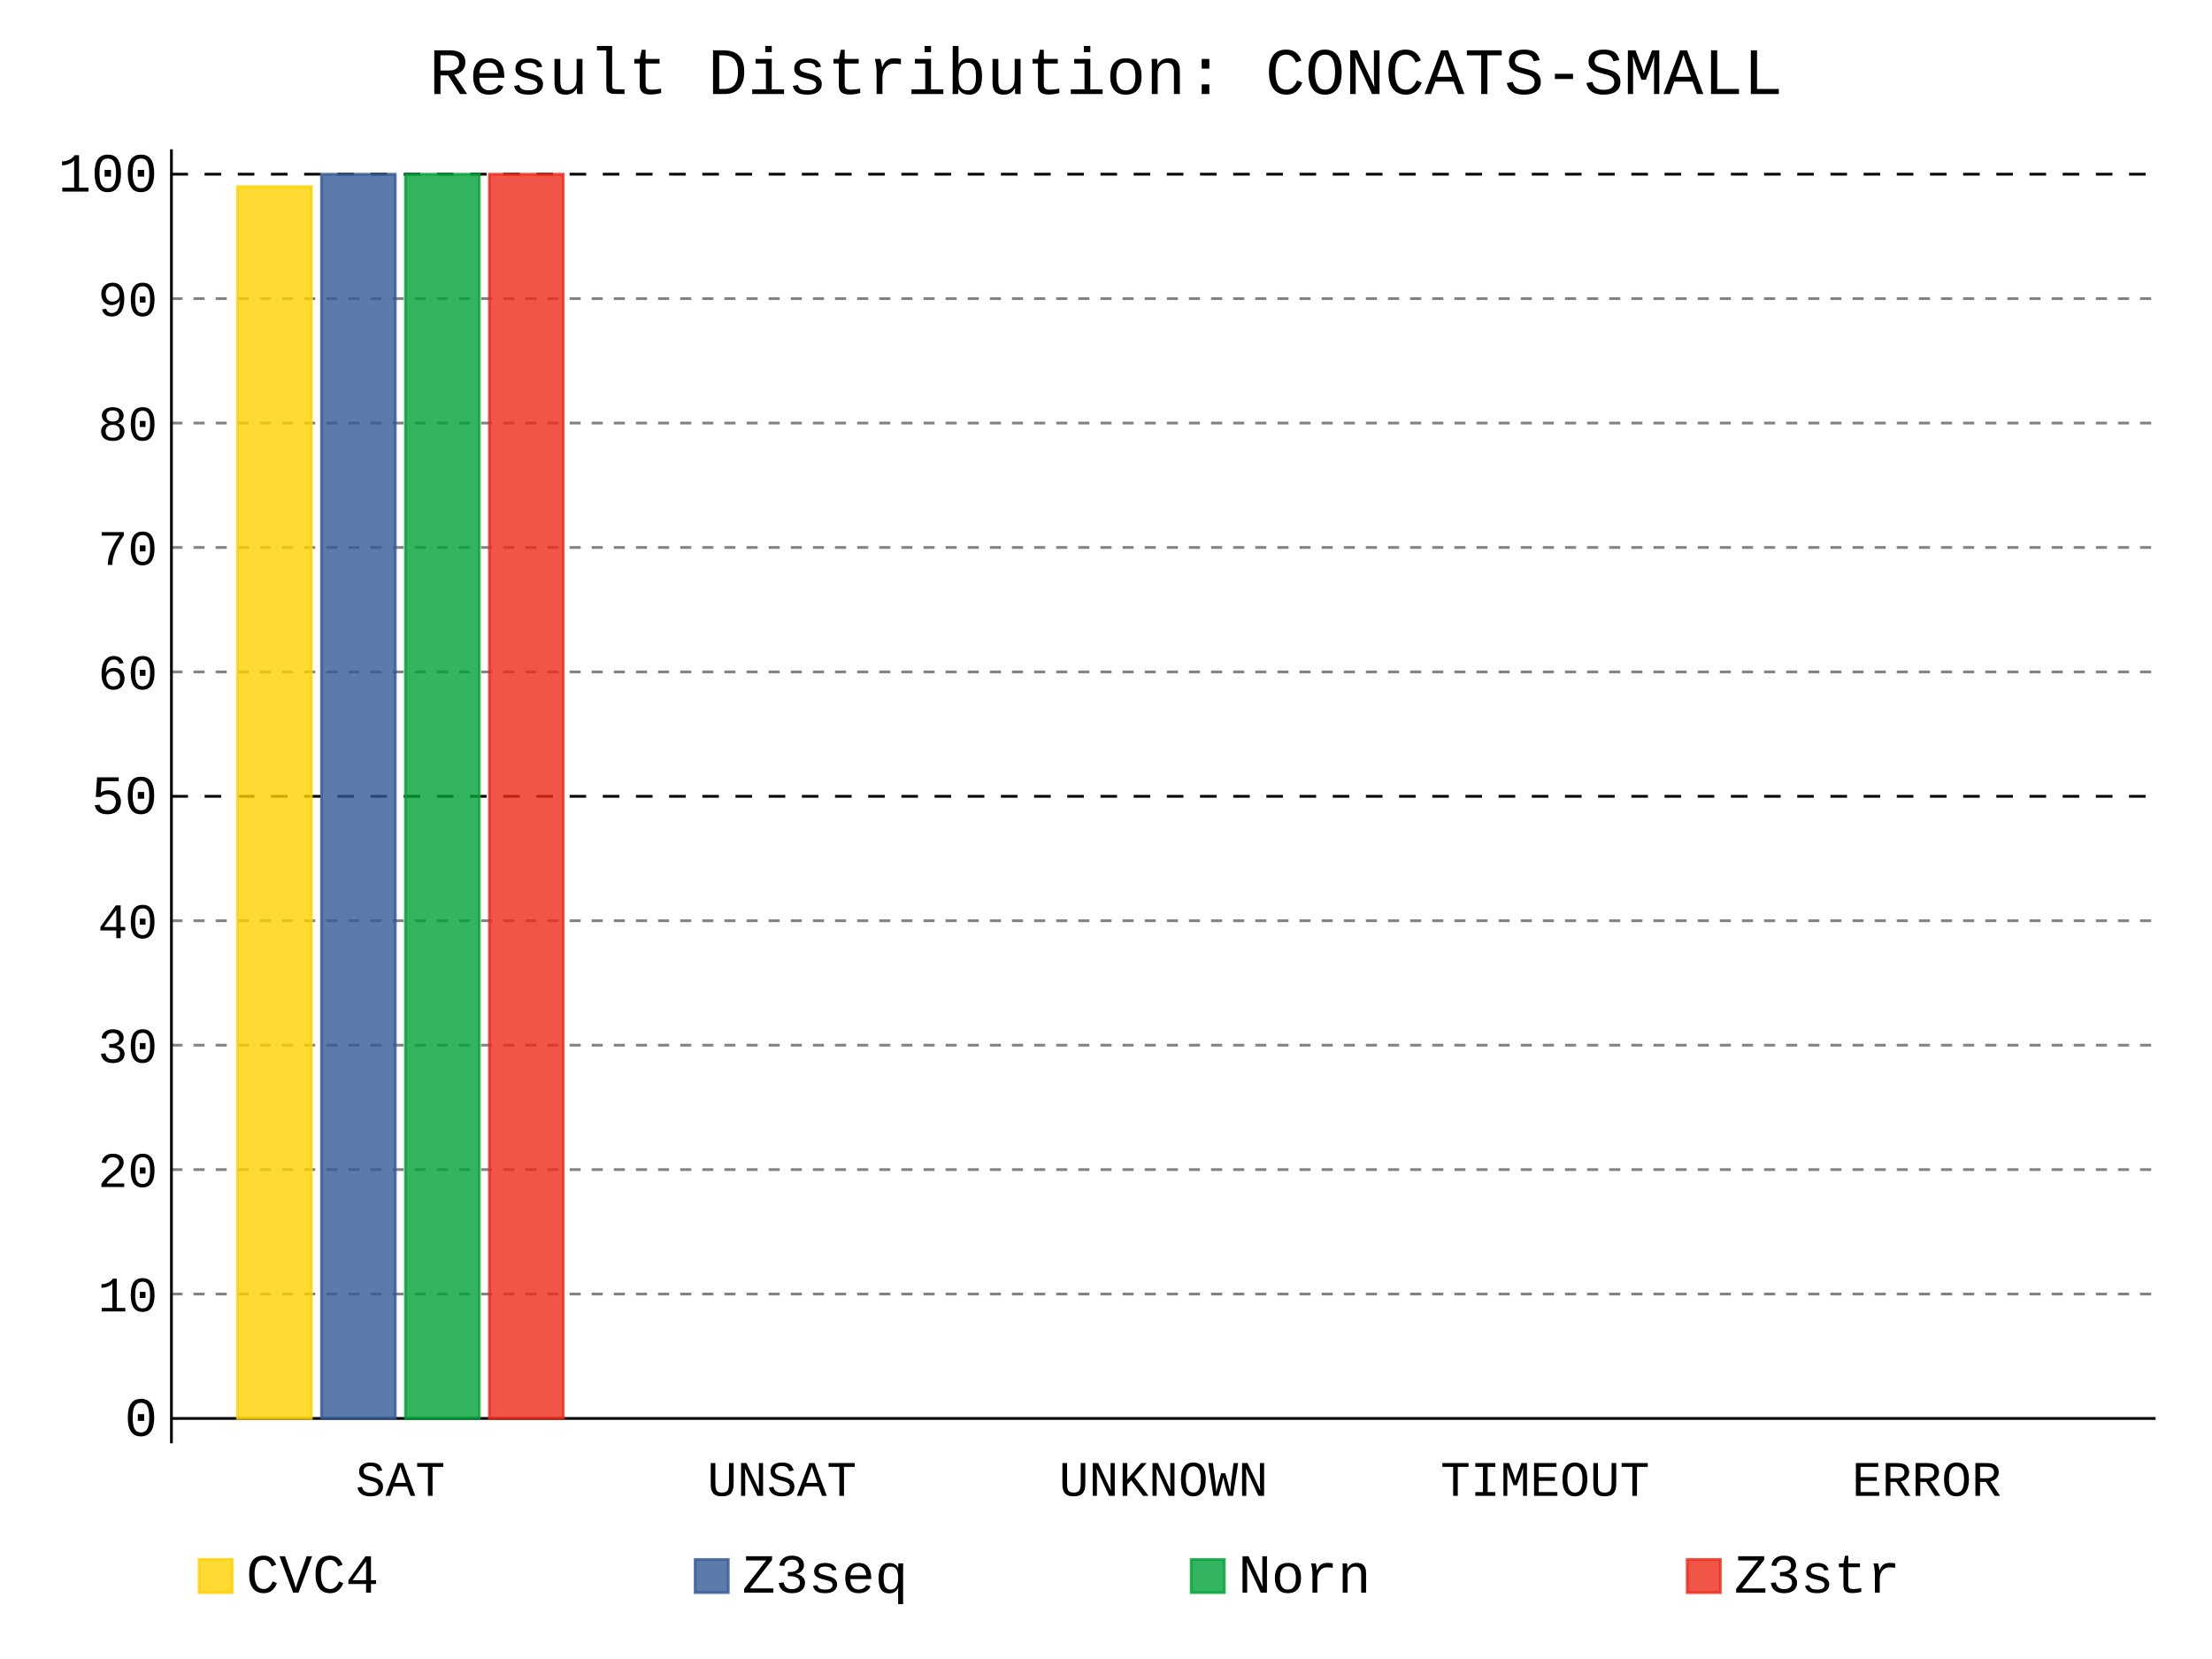
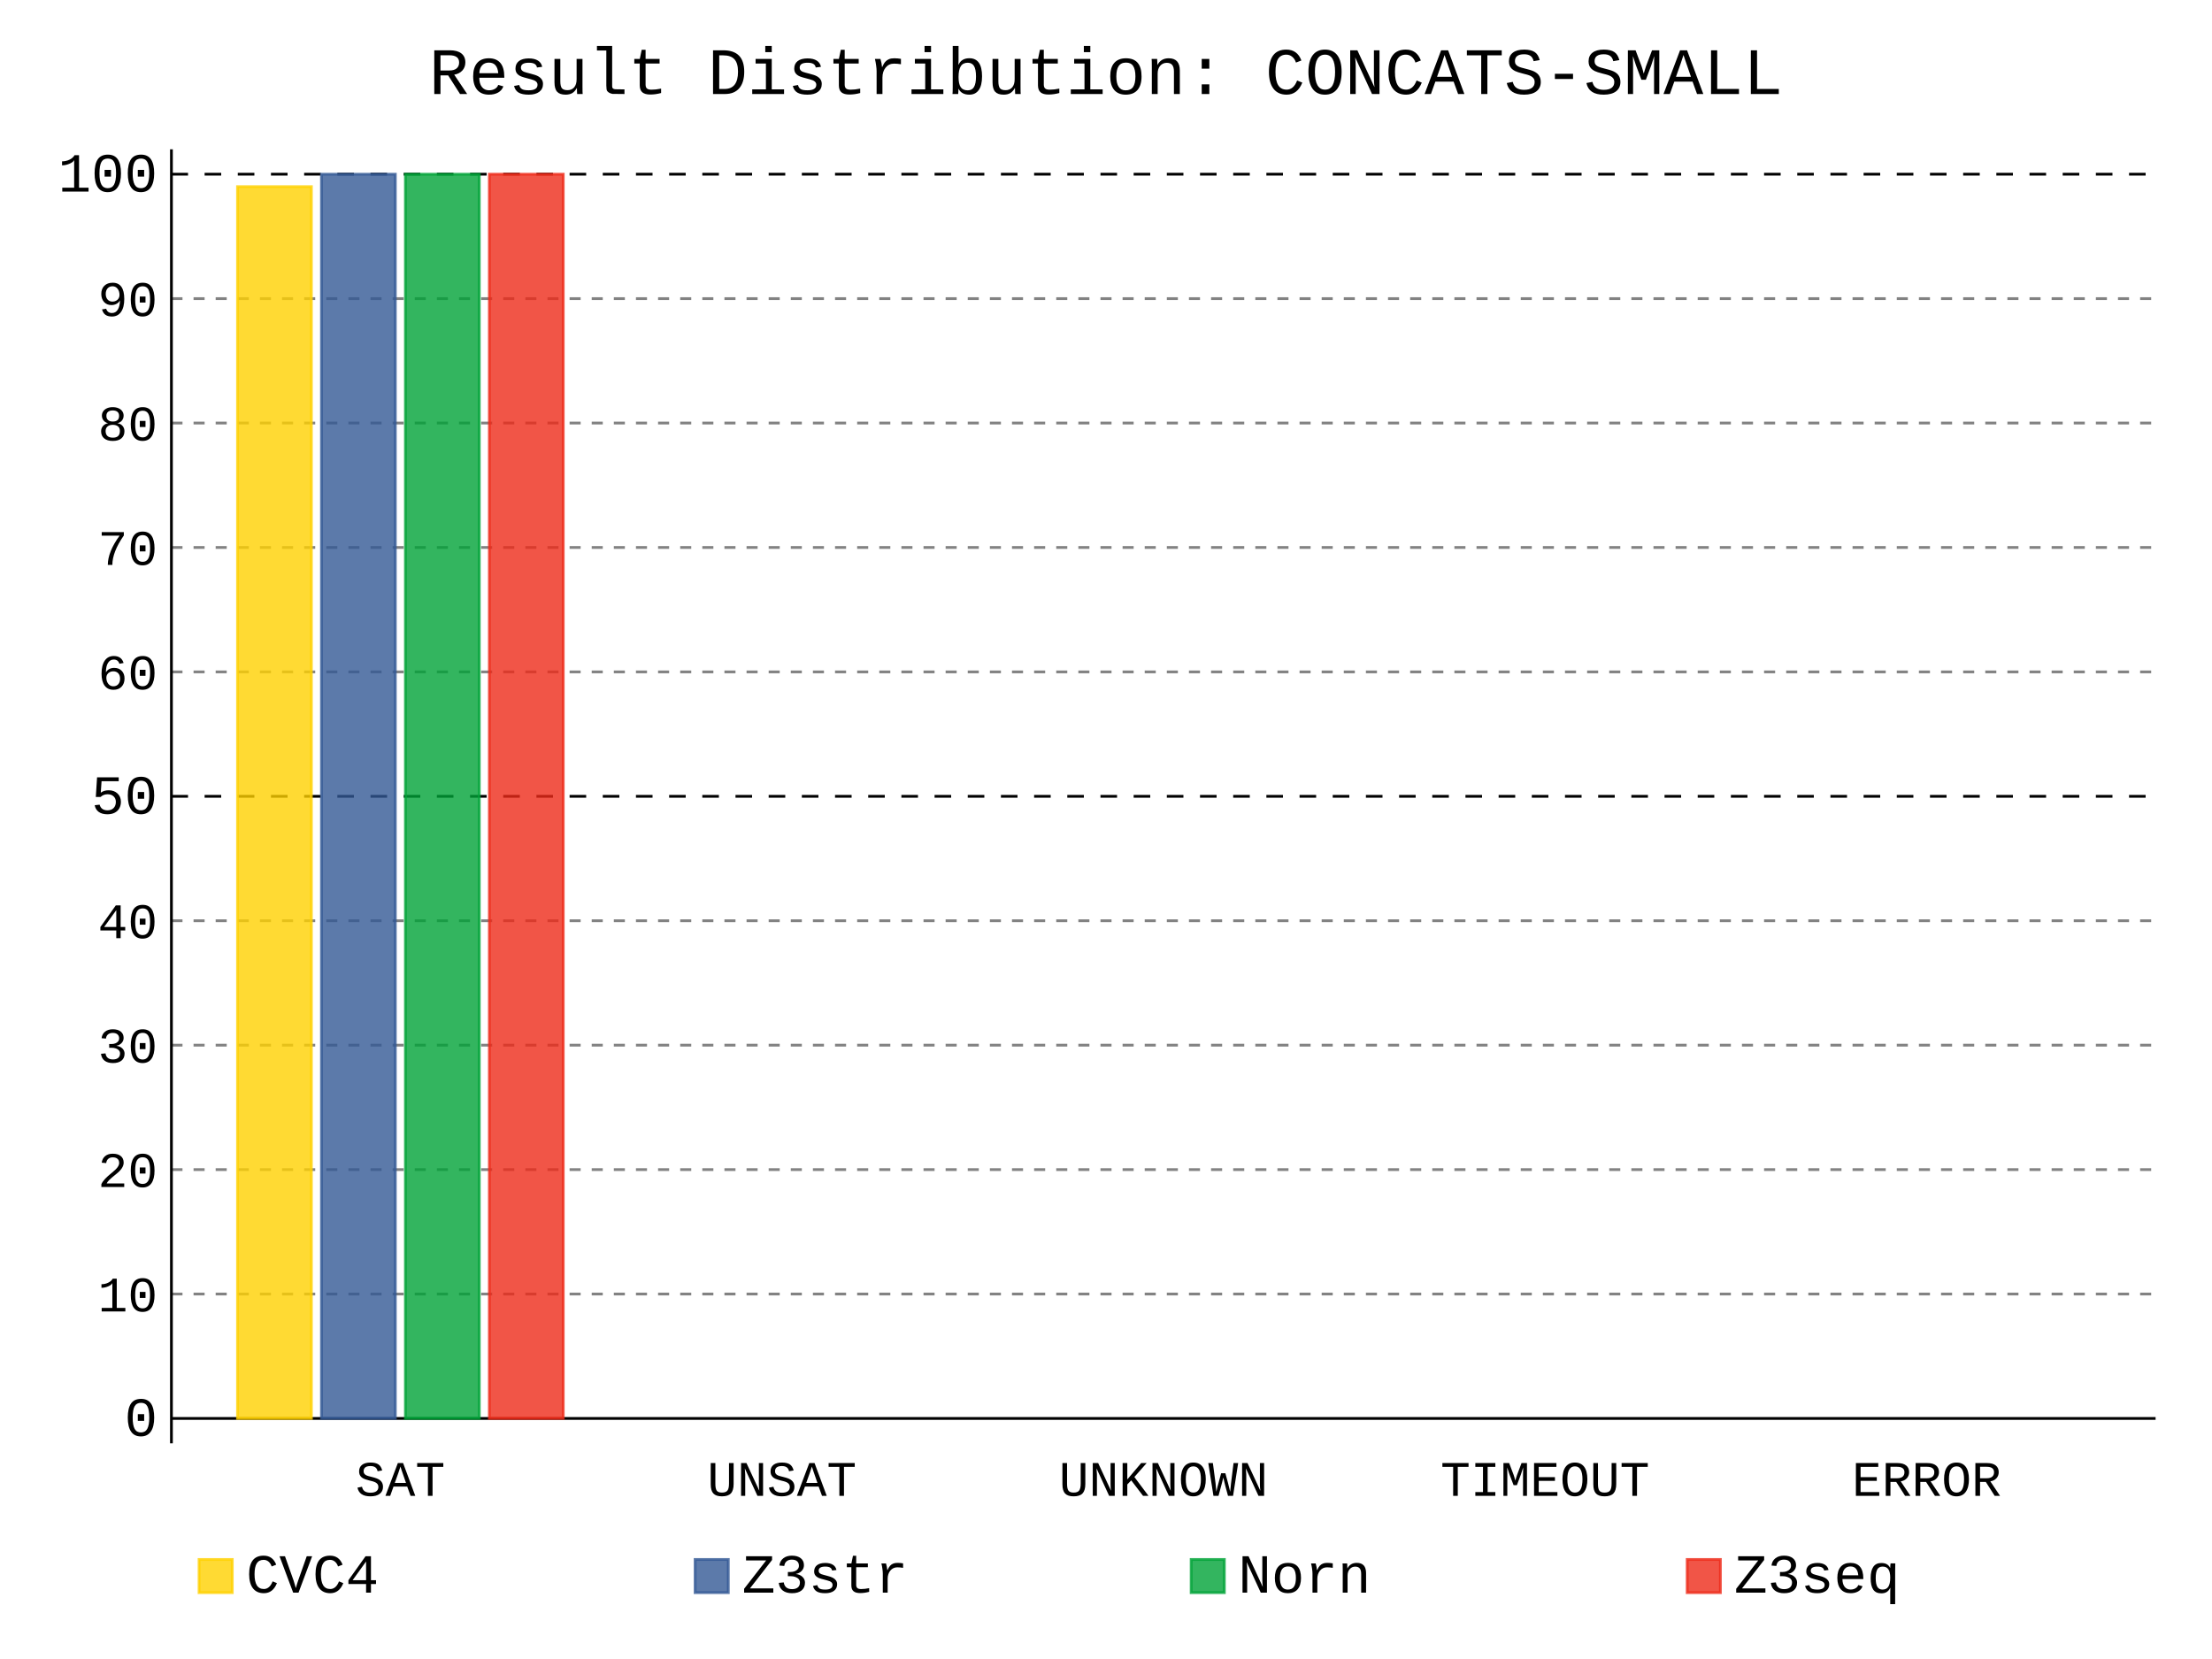
- <svg xmlns="http://www.w3.org/2000/svg" id="chart-a1855444-9726-4a39-a893-c40503822228" class="pygal-chart" viewBox="0 0 800 600">
+ <svg xmlns="http://www.w3.org/2000/svg" id="chart-c62a3eee-bcde-4dc7-94a3-e3374d714d1c" class="pygal-chart" viewBox="0 0 800 600">
  <defs>
-     <style type="text/css">#chart-a1855444-9726-4a39-a893-c40503822228{-webkit-user-select:none;-webkit-font-smoothing:antialiased;font-family:Consolas,"Liberation Mono",Menlo,Courier,monospace}#chart-a1855444-9726-4a39-a893-c40503822228 .title{font-family:Consolas,"Liberation Mono",Menlo,Courier,monospace;font-size:24px}#chart-a1855444-9726-4a39-a893-c40503822228 .legends .legend text{font-family:Consolas,"Liberation Mono",Menlo,Courier,monospace;font-size:20px}#chart-a1855444-9726-4a39-a893-c40503822228 .axis text{font-family:Consolas,"Liberation Mono",Menlo,Courier,monospace;font-size:18px}#chart-a1855444-9726-4a39-a893-c40503822228 .axis text.major{font-family:Consolas,"Liberation Mono",Menlo,Courier,monospace;font-size:20px}#chart-a1855444-9726-4a39-a893-c40503822228 .text-overlay text.value{font-family:Consolas,"Liberation Mono",Menlo,Courier,monospace;font-size:22px}#chart-a1855444-9726-4a39-a893-c40503822228 .text-overlay text.label{font-family:Consolas,"Liberation Mono",Menlo,Courier,monospace;font-size:20px}#chart-a1855444-9726-4a39-a893-c40503822228 .tooltip{font-family:Consolas,"Liberation Mono",Menlo,Courier,monospace;font-size:20px}#chart-a1855444-9726-4a39-a893-c40503822228 text.no_data{font-family:Consolas,"Liberation Mono",Menlo,Courier,monospace;font-size:64px}
- #chart-a1855444-9726-4a39-a893-c40503822228{background-color:#FFFFFF}#chart-a1855444-9726-4a39-a893-c40503822228 path,#chart-a1855444-9726-4a39-a893-c40503822228 line,#chart-a1855444-9726-4a39-a893-c40503822228 rect,#chart-a1855444-9726-4a39-a893-c40503822228 circle{-webkit-transition:100ms;-moz-transition:100ms;transition:100ms}#chart-a1855444-9726-4a39-a893-c40503822228 .graph &gt; .background{fill:#FFFFFF}#chart-a1855444-9726-4a39-a893-c40503822228 .plot &gt; .background{fill:#FFFFFF}#chart-a1855444-9726-4a39-a893-c40503822228 .graph{fill:#000000}#chart-a1855444-9726-4a39-a893-c40503822228 text.no_data{fill:#000000}#chart-a1855444-9726-4a39-a893-c40503822228 .title{fill:#000000}#chart-a1855444-9726-4a39-a893-c40503822228 .legends .legend text{fill:#000000}#chart-a1855444-9726-4a39-a893-c40503822228 .legends .legend:hover text{fill:#000000}#chart-a1855444-9726-4a39-a893-c40503822228 .axis .line{stroke:#000000}#chart-a1855444-9726-4a39-a893-c40503822228 .axis .guide.line{stroke:#828282}#chart-a1855444-9726-4a39-a893-c40503822228 .axis .major.line{stroke:#000000}#chart-a1855444-9726-4a39-a893-c40503822228 .axis text.major{fill:#000000}#chart-a1855444-9726-4a39-a893-c40503822228 .axis.y .guides:hover .guide.line,#chart-a1855444-9726-4a39-a893-c40503822228 .line-graph .axis.x .guides:hover .guide.line,#chart-a1855444-9726-4a39-a893-c40503822228 .stackedline-graph .axis.x .guides:hover .guide.line,#chart-a1855444-9726-4a39-a893-c40503822228 .xy-graph .axis.x .guides:hover .guide.line{stroke:#000000}#chart-a1855444-9726-4a39-a893-c40503822228 .axis .guides:hover text{fill:#000000}#chart-a1855444-9726-4a39-a893-c40503822228 .reactive{fill-opacity:.8;stroke-opacity:.8}#chart-a1855444-9726-4a39-a893-c40503822228 .ci{stroke:#000000}#chart-a1855444-9726-4a39-a893-c40503822228 .reactive.active,#chart-a1855444-9726-4a39-a893-c40503822228 .active .reactive{fill-opacity:.9;stroke-opacity:.9;stroke-width:4}#chart-a1855444-9726-4a39-a893-c40503822228 .ci .reactive.active{stroke-width:1.5}#chart-a1855444-9726-4a39-a893-c40503822228 .series text{fill:#000000}#chart-a1855444-9726-4a39-a893-c40503822228 .tooltip rect{fill:#FFFFFF;stroke:#000000;-webkit-transition:opacity 100ms;-moz-transition:opacity 100ms;transition:opacity 100ms}#chart-a1855444-9726-4a39-a893-c40503822228 .tooltip .label{fill:#000000}#chart-a1855444-9726-4a39-a893-c40503822228 .tooltip .label{fill:#000000}#chart-a1855444-9726-4a39-a893-c40503822228 .tooltip .legend{font-size:.8em;fill:#828282}#chart-a1855444-9726-4a39-a893-c40503822228 .tooltip .x_label{font-size:.6em;fill:#000000}#chart-a1855444-9726-4a39-a893-c40503822228 .tooltip .xlink{font-size:.5em;text-decoration:underline}#chart-a1855444-9726-4a39-a893-c40503822228 .tooltip .value{font-size:1.5em}#chart-a1855444-9726-4a39-a893-c40503822228 .bound{font-size:.5em}#chart-a1855444-9726-4a39-a893-c40503822228 .max-value{font-size:.75em;fill:#828282}#chart-a1855444-9726-4a39-a893-c40503822228 .map-element{fill:#FFFFFF;stroke:#828282 !important}#chart-a1855444-9726-4a39-a893-c40503822228 .map-element .reactive{fill-opacity:inherit;stroke-opacity:inherit}#chart-a1855444-9726-4a39-a893-c40503822228 .color-0,#chart-a1855444-9726-4a39-a893-c40503822228 .color-0 a:visited{stroke:#FFD000;fill:#FFD000}#chart-a1855444-9726-4a39-a893-c40503822228 .color-1,#chart-a1855444-9726-4a39-a893-c40503822228 .color-1 a:visited{stroke:#345995;fill:#345995}#chart-a1855444-9726-4a39-a893-c40503822228 .color-2,#chart-a1855444-9726-4a39-a893-c40503822228 .color-2 a:visited{stroke:#01A337;fill:#01A337}#chart-a1855444-9726-4a39-a893-c40503822228 .color-3,#chart-a1855444-9726-4a39-a893-c40503822228 .color-3 a:visited{stroke:#ED2B1A;fill:#ED2B1A}#chart-a1855444-9726-4a39-a893-c40503822228 .text-overlay .color-0 text{fill:black}#chart-a1855444-9726-4a39-a893-c40503822228 .text-overlay .color-1 text{fill:black}#chart-a1855444-9726-4a39-a893-c40503822228 .text-overlay .color-2 text{fill:black}#chart-a1855444-9726-4a39-a893-c40503822228 .text-overlay .color-3 text{fill:black}
- #chart-a1855444-9726-4a39-a893-c40503822228 text.no_data{text-anchor:middle}#chart-a1855444-9726-4a39-a893-c40503822228 .guide.line{fill:none}#chart-a1855444-9726-4a39-a893-c40503822228 .centered{text-anchor:middle}#chart-a1855444-9726-4a39-a893-c40503822228 .title{text-anchor:middle}#chart-a1855444-9726-4a39-a893-c40503822228 .legends .legend text{fill-opacity:1}#chart-a1855444-9726-4a39-a893-c40503822228 .axis.x text{text-anchor:middle}#chart-a1855444-9726-4a39-a893-c40503822228 .axis.x:not(.web) text[transform]{text-anchor:start}#chart-a1855444-9726-4a39-a893-c40503822228 .axis.x:not(.web) text[transform].backwards{text-anchor:end}#chart-a1855444-9726-4a39-a893-c40503822228 .axis.y text{text-anchor:end}#chart-a1855444-9726-4a39-a893-c40503822228 .axis.y text[transform].backwards{text-anchor:start}#chart-a1855444-9726-4a39-a893-c40503822228 .axis.y2 text{text-anchor:start}#chart-a1855444-9726-4a39-a893-c40503822228 .axis.y2 text[transform].backwards{text-anchor:end}#chart-a1855444-9726-4a39-a893-c40503822228 .axis .guide.line{stroke-dasharray:4,4}#chart-a1855444-9726-4a39-a893-c40503822228 .axis .major.guide.line{stroke-dasharray:6,6}#chart-a1855444-9726-4a39-a893-c40503822228 .horizontal .axis.y .guide.line,#chart-a1855444-9726-4a39-a893-c40503822228 .horizontal .axis.y2 .guide.line,#chart-a1855444-9726-4a39-a893-c40503822228 .vertical .axis.x .guide.line{opacity:0}#chart-a1855444-9726-4a39-a893-c40503822228 .horizontal .axis.always_show .guide.line,#chart-a1855444-9726-4a39-a893-c40503822228 .vertical .axis.always_show .guide.line{opacity:1 !important}#chart-a1855444-9726-4a39-a893-c40503822228 .axis.y .guides:hover .guide.line,#chart-a1855444-9726-4a39-a893-c40503822228 .axis.y2 .guides:hover .guide.line,#chart-a1855444-9726-4a39-a893-c40503822228 .axis.x .guides:hover .guide.line{opacity:1}#chart-a1855444-9726-4a39-a893-c40503822228 .axis .guides:hover text{opacity:1}#chart-a1855444-9726-4a39-a893-c40503822228 .nofill{fill:none}#chart-a1855444-9726-4a39-a893-c40503822228 .subtle-fill{fill-opacity:.2}#chart-a1855444-9726-4a39-a893-c40503822228 .dot{stroke-width:1px;fill-opacity:1}#chart-a1855444-9726-4a39-a893-c40503822228 .dot.active{stroke-width:5px}#chart-a1855444-9726-4a39-a893-c40503822228 .dot.negative{fill:transparent}#chart-a1855444-9726-4a39-a893-c40503822228 text,#chart-a1855444-9726-4a39-a893-c40503822228 tspan{stroke:none !important}#chart-a1855444-9726-4a39-a893-c40503822228 .series text.active{opacity:1}#chart-a1855444-9726-4a39-a893-c40503822228 .tooltip rect{fill-opacity:.95;stroke-width:.5}#chart-a1855444-9726-4a39-a893-c40503822228 .tooltip text{fill-opacity:1}#chart-a1855444-9726-4a39-a893-c40503822228 .showable{visibility:hidden}#chart-a1855444-9726-4a39-a893-c40503822228 .showable.shown{visibility:visible}#chart-a1855444-9726-4a39-a893-c40503822228 .gauge-background{fill:rgba(229,229,229,1);stroke:none}#chart-a1855444-9726-4a39-a893-c40503822228 .bg-lines{stroke:#FFFFFF;stroke-width:2px}</style>
+     <style type="text/css">#chart-c62a3eee-bcde-4dc7-94a3-e3374d714d1c{-webkit-user-select:none;-webkit-font-smoothing:antialiased;font-family:Consolas,"Liberation Mono",Menlo,Courier,monospace}#chart-c62a3eee-bcde-4dc7-94a3-e3374d714d1c .title{font-family:Consolas,"Liberation Mono",Menlo,Courier,monospace;font-size:24px}#chart-c62a3eee-bcde-4dc7-94a3-e3374d714d1c .legends .legend text{font-family:Consolas,"Liberation Mono",Menlo,Courier,monospace;font-size:20px}#chart-c62a3eee-bcde-4dc7-94a3-e3374d714d1c .axis text{font-family:Consolas,"Liberation Mono",Menlo,Courier,monospace;font-size:18px}#chart-c62a3eee-bcde-4dc7-94a3-e3374d714d1c .axis text.major{font-family:Consolas,"Liberation Mono",Menlo,Courier,monospace;font-size:20px}#chart-c62a3eee-bcde-4dc7-94a3-e3374d714d1c .text-overlay text.value{font-family:Consolas,"Liberation Mono",Menlo,Courier,monospace;font-size:22px}#chart-c62a3eee-bcde-4dc7-94a3-e3374d714d1c .text-overlay text.label{font-family:Consolas,"Liberation Mono",Menlo,Courier,monospace;font-size:20px}#chart-c62a3eee-bcde-4dc7-94a3-e3374d714d1c .tooltip{font-family:Consolas,"Liberation Mono",Menlo,Courier,monospace;font-size:20px}#chart-c62a3eee-bcde-4dc7-94a3-e3374d714d1c text.no_data{font-family:Consolas,"Liberation Mono",Menlo,Courier,monospace;font-size:64px}
+ #chart-c62a3eee-bcde-4dc7-94a3-e3374d714d1c{background-color:#FFFFFF}#chart-c62a3eee-bcde-4dc7-94a3-e3374d714d1c path,#chart-c62a3eee-bcde-4dc7-94a3-e3374d714d1c line,#chart-c62a3eee-bcde-4dc7-94a3-e3374d714d1c rect,#chart-c62a3eee-bcde-4dc7-94a3-e3374d714d1c circle{-webkit-transition:100ms;-moz-transition:100ms;transition:100ms}#chart-c62a3eee-bcde-4dc7-94a3-e3374d714d1c .graph &gt; .background{fill:#FFFFFF}#chart-c62a3eee-bcde-4dc7-94a3-e3374d714d1c .plot &gt; .background{fill:#FFFFFF}#chart-c62a3eee-bcde-4dc7-94a3-e3374d714d1c .graph{fill:#000000}#chart-c62a3eee-bcde-4dc7-94a3-e3374d714d1c text.no_data{fill:#000000}#chart-c62a3eee-bcde-4dc7-94a3-e3374d714d1c .title{fill:#000000}#chart-c62a3eee-bcde-4dc7-94a3-e3374d714d1c .legends .legend text{fill:#000000}#chart-c62a3eee-bcde-4dc7-94a3-e3374d714d1c .legends .legend:hover text{fill:#000000}#chart-c62a3eee-bcde-4dc7-94a3-e3374d714d1c .axis .line{stroke:#000000}#chart-c62a3eee-bcde-4dc7-94a3-e3374d714d1c .axis .guide.line{stroke:#828282}#chart-c62a3eee-bcde-4dc7-94a3-e3374d714d1c .axis .major.line{stroke:#000000}#chart-c62a3eee-bcde-4dc7-94a3-e3374d714d1c .axis text.major{fill:#000000}#chart-c62a3eee-bcde-4dc7-94a3-e3374d714d1c .axis.y .guides:hover .guide.line,#chart-c62a3eee-bcde-4dc7-94a3-e3374d714d1c .line-graph .axis.x .guides:hover .guide.line,#chart-c62a3eee-bcde-4dc7-94a3-e3374d714d1c .stackedline-graph .axis.x .guides:hover .guide.line,#chart-c62a3eee-bcde-4dc7-94a3-e3374d714d1c .xy-graph .axis.x .guides:hover .guide.line{stroke:#000000}#chart-c62a3eee-bcde-4dc7-94a3-e3374d714d1c .axis .guides:hover text{fill:#000000}#chart-c62a3eee-bcde-4dc7-94a3-e3374d714d1c .reactive{fill-opacity:.8;stroke-opacity:.8}#chart-c62a3eee-bcde-4dc7-94a3-e3374d714d1c .ci{stroke:#000000}#chart-c62a3eee-bcde-4dc7-94a3-e3374d714d1c .reactive.active,#chart-c62a3eee-bcde-4dc7-94a3-e3374d714d1c .active .reactive{fill-opacity:.9;stroke-opacity:.9;stroke-width:4}#chart-c62a3eee-bcde-4dc7-94a3-e3374d714d1c .ci .reactive.active{stroke-width:1.5}#chart-c62a3eee-bcde-4dc7-94a3-e3374d714d1c .series text{fill:#000000}#chart-c62a3eee-bcde-4dc7-94a3-e3374d714d1c .tooltip rect{fill:#FFFFFF;stroke:#000000;-webkit-transition:opacity 100ms;-moz-transition:opacity 100ms;transition:opacity 100ms}#chart-c62a3eee-bcde-4dc7-94a3-e3374d714d1c .tooltip .label{fill:#000000}#chart-c62a3eee-bcde-4dc7-94a3-e3374d714d1c .tooltip .label{fill:#000000}#chart-c62a3eee-bcde-4dc7-94a3-e3374d714d1c .tooltip .legend{font-size:.8em;fill:#828282}#chart-c62a3eee-bcde-4dc7-94a3-e3374d714d1c .tooltip .x_label{font-size:.6em;fill:#000000}#chart-c62a3eee-bcde-4dc7-94a3-e3374d714d1c .tooltip .xlink{font-size:.5em;text-decoration:underline}#chart-c62a3eee-bcde-4dc7-94a3-e3374d714d1c .tooltip .value{font-size:1.5em}#chart-c62a3eee-bcde-4dc7-94a3-e3374d714d1c .bound{font-size:.5em}#chart-c62a3eee-bcde-4dc7-94a3-e3374d714d1c .max-value{font-size:.75em;fill:#828282}#chart-c62a3eee-bcde-4dc7-94a3-e3374d714d1c .map-element{fill:#FFFFFF;stroke:#828282 !important}#chart-c62a3eee-bcde-4dc7-94a3-e3374d714d1c .map-element .reactive{fill-opacity:inherit;stroke-opacity:inherit}#chart-c62a3eee-bcde-4dc7-94a3-e3374d714d1c .color-0,#chart-c62a3eee-bcde-4dc7-94a3-e3374d714d1c .color-0 a:visited{stroke:#FFD000;fill:#FFD000}#chart-c62a3eee-bcde-4dc7-94a3-e3374d714d1c .color-1,#chart-c62a3eee-bcde-4dc7-94a3-e3374d714d1c .color-1 a:visited{stroke:#345995;fill:#345995}#chart-c62a3eee-bcde-4dc7-94a3-e3374d714d1c .color-2,#chart-c62a3eee-bcde-4dc7-94a3-e3374d714d1c .color-2 a:visited{stroke:#01A337;fill:#01A337}#chart-c62a3eee-bcde-4dc7-94a3-e3374d714d1c .color-3,#chart-c62a3eee-bcde-4dc7-94a3-e3374d714d1c .color-3 a:visited{stroke:#ED2B1A;fill:#ED2B1A}#chart-c62a3eee-bcde-4dc7-94a3-e3374d714d1c .text-overlay .color-0 text{fill:black}#chart-c62a3eee-bcde-4dc7-94a3-e3374d714d1c .text-overlay .color-1 text{fill:black}#chart-c62a3eee-bcde-4dc7-94a3-e3374d714d1c .text-overlay .color-2 text{fill:black}#chart-c62a3eee-bcde-4dc7-94a3-e3374d714d1c .text-overlay .color-3 text{fill:black}
+ #chart-c62a3eee-bcde-4dc7-94a3-e3374d714d1c text.no_data{text-anchor:middle}#chart-c62a3eee-bcde-4dc7-94a3-e3374d714d1c .guide.line{fill:none}#chart-c62a3eee-bcde-4dc7-94a3-e3374d714d1c .centered{text-anchor:middle}#chart-c62a3eee-bcde-4dc7-94a3-e3374d714d1c .title{text-anchor:middle}#chart-c62a3eee-bcde-4dc7-94a3-e3374d714d1c .legends .legend text{fill-opacity:1}#chart-c62a3eee-bcde-4dc7-94a3-e3374d714d1c .axis.x text{text-anchor:middle}#chart-c62a3eee-bcde-4dc7-94a3-e3374d714d1c .axis.x:not(.web) text[transform]{text-anchor:start}#chart-c62a3eee-bcde-4dc7-94a3-e3374d714d1c .axis.x:not(.web) text[transform].backwards{text-anchor:end}#chart-c62a3eee-bcde-4dc7-94a3-e3374d714d1c .axis.y text{text-anchor:end}#chart-c62a3eee-bcde-4dc7-94a3-e3374d714d1c .axis.y text[transform].backwards{text-anchor:start}#chart-c62a3eee-bcde-4dc7-94a3-e3374d714d1c .axis.y2 text{text-anchor:start}#chart-c62a3eee-bcde-4dc7-94a3-e3374d714d1c .axis.y2 text[transform].backwards{text-anchor:end}#chart-c62a3eee-bcde-4dc7-94a3-e3374d714d1c .axis .guide.line{stroke-dasharray:4,4}#chart-c62a3eee-bcde-4dc7-94a3-e3374d714d1c .axis .major.guide.line{stroke-dasharray:6,6}#chart-c62a3eee-bcde-4dc7-94a3-e3374d714d1c .horizontal .axis.y .guide.line,#chart-c62a3eee-bcde-4dc7-94a3-e3374d714d1c .horizontal .axis.y2 .guide.line,#chart-c62a3eee-bcde-4dc7-94a3-e3374d714d1c .vertical .axis.x .guide.line{opacity:0}#chart-c62a3eee-bcde-4dc7-94a3-e3374d714d1c .horizontal .axis.always_show .guide.line,#chart-c62a3eee-bcde-4dc7-94a3-e3374d714d1c .vertical .axis.always_show .guide.line{opacity:1 !important}#chart-c62a3eee-bcde-4dc7-94a3-e3374d714d1c .axis.y .guides:hover .guide.line,#chart-c62a3eee-bcde-4dc7-94a3-e3374d714d1c .axis.y2 .guides:hover .guide.line,#chart-c62a3eee-bcde-4dc7-94a3-e3374d714d1c .axis.x .guides:hover .guide.line{opacity:1}#chart-c62a3eee-bcde-4dc7-94a3-e3374d714d1c .axis .guides:hover text{opacity:1}#chart-c62a3eee-bcde-4dc7-94a3-e3374d714d1c .nofill{fill:none}#chart-c62a3eee-bcde-4dc7-94a3-e3374d714d1c .subtle-fill{fill-opacity:.2}#chart-c62a3eee-bcde-4dc7-94a3-e3374d714d1c .dot{stroke-width:1px;fill-opacity:1}#chart-c62a3eee-bcde-4dc7-94a3-e3374d714d1c .dot.active{stroke-width:5px}#chart-c62a3eee-bcde-4dc7-94a3-e3374d714d1c .dot.negative{fill:transparent}#chart-c62a3eee-bcde-4dc7-94a3-e3374d714d1c text,#chart-c62a3eee-bcde-4dc7-94a3-e3374d714d1c tspan{stroke:none !important}#chart-c62a3eee-bcde-4dc7-94a3-e3374d714d1c .series text.active{opacity:1}#chart-c62a3eee-bcde-4dc7-94a3-e3374d714d1c .tooltip rect{fill-opacity:.95;stroke-width:.5}#chart-c62a3eee-bcde-4dc7-94a3-e3374d714d1c .tooltip text{fill-opacity:1}#chart-c62a3eee-bcde-4dc7-94a3-e3374d714d1c .showable{visibility:hidden}#chart-c62a3eee-bcde-4dc7-94a3-e3374d714d1c .showable.shown{visibility:visible}#chart-c62a3eee-bcde-4dc7-94a3-e3374d714d1c .gauge-background{fill:rgba(229,229,229,1);stroke:none}#chart-c62a3eee-bcde-4dc7-94a3-e3374d714d1c .bg-lines{stroke:#FFFFFF;stroke-width:2px}</style>
  </defs>
  <g class="graph bar-graph vertical">
    <rect class="background" height="600" width="800" x="0" y="0" />
    <g class="plot" transform="translate(62, 54)">
      <rect class="background" height="468.0" width="717.6" x="0" y="0" />
      <g class="axis y always_show">
        <g class="guides">
          <path class="axis major line" d="M0 459 h717.6" />
          <text class="major" x="-5" y="465.3">0</text>
        </g>
        <g class="guides">
          <path class="guide line" d="M0 414 h717.6" />
          <text class="" x="-5" y="420.3">10</text>
        </g>
        <g class="guides">
          <path class="guide line" d="M0 369 h717.6" />
          <text class="" x="-5" y="375.3">20</text>
        </g>
        <g class="guides">
          <path class="guide line" d="M0 324 h717.6" />
          <text class="" x="-5" y="330.3">30</text>
        </g>
        <g class="guides">
          <path class="guide line" d="M0 279 h717.6" />
          <text class="" x="-5" y="285.3">40</text>
        </g>
        <g class="guides">
          <path class="major guide line" d="M0 234 h717.6" />
          <text class="major" x="-5" y="240.3">50</text>
        </g>
        <g class="guides">
          <path class="guide line" d="M0 189 h717.6" />
          <text class="" x="-5" y="195.3">60</text>
        </g>
        <g class="guides">
          <path class="guide line" d="M0 144 h717.6" />
          <text class="" x="-5" y="150.3">70</text>
        </g>
        <g class="guides">
          <path class="guide line" d="M0 99 h717.6" />
          <text class="" x="-5" y="105.3">80</text>
        </g>
        <g class="guides">
          <path class="guide line" d="M0 54 h717.6" />
          <text class="" x="-5" y="60.3">90</text>
        </g>
        <g class="guides">
          <path class="major guide line" d="M0 9 h717.6" />
          <text class="major" x="-5" y="15.3">100</text>
        </g>
      </g>
      <g class="axis x">
        <path class="line" d="M0 0 v468" />
        <g class="guides">
          <path class="guide line" d="M82.8 0 v468" />
          <text class="" x="82.8" y="487.0">SAT</text>
        </g>
        <g class="guides">
          <path class="guide line" d="M220.8 0 v468" />
          <text class="" x="220.8" y="487.0">UNSAT</text>
        </g>
        <g class="guides">
          <path class="guide line" d="M358.8 0 v468" />
          <text class="" x="358.8" y="487.0">UNKNOWN</text>
        </g>
        <g class="guides">
          <path class="guide line" d="M496.8 0 v468" />
          <text class="" x="496.8" y="487.0">TIMEOUT</text>
        </g>
        <g class="guides">
          <path class="guide line" d="M634.8 0 v468" />
          <text class="" x="634.8" y="487.0">ERROR</text>
        </g>
      </g>
      <g class="series serie-0 color-0">
        <g class="bars">
          <g class="bar">
            <rect class="rect reactive tooltip-trigger" height="445.5" rx="0" ry="0" width="26.717" x="23.902" y="13.5" />
          </g>
          <g class="bar">
            <rect class="rect reactive tooltip-trigger" height="0.0" rx="0" ry="0" width="26.717" x="161.902" y="459.0" />
          </g>
          <g class="bar">
            <rect class="rect reactive tooltip-trigger" height="0.0" rx="0" ry="0" width="26.717" x="299.902" y="459.0" />
          </g>
          <g class="bar">
            <rect class="rect reactive tooltip-trigger" height="0.0" rx="0" ry="0" width="26.717" x="437.902" y="459.0" />
          </g>
          <g class="bar">
            <rect class="rect reactive tooltip-trigger" height="0.0" rx="0" ry="0" width="26.717" x="575.902" y="459.0" />
          </g>
        </g>
      </g>
      <g class="series serie-1 color-1">
        <g class="bars">
          <g class="bar">
            <rect class="rect reactive tooltip-trigger" height="450.0" rx="0" ry="0" width="26.717" x="54.262" y="9.0" />
          </g>
          <g class="bar">
            <rect class="rect reactive tooltip-trigger" height="0.0" rx="0" ry="0" width="26.717" x="192.262" y="459.0" />
          </g>
          <g class="bar">
            <rect class="rect reactive tooltip-trigger" height="0.0" rx="0" ry="0" width="26.717" x="330.262" y="459.0" />
          </g>
          <g class="bar">
            <rect class="rect reactive tooltip-trigger" height="0.0" rx="0" ry="0" width="26.717" x="468.262" y="459.0" />
          </g>
          <g class="bar">
            <rect class="rect reactive tooltip-trigger" height="0.0" rx="0" ry="0" width="26.717" x="606.262" y="459.0" />
          </g>
        </g>
      </g>
      <g class="series serie-2 color-2">
        <g class="bars">
          <g class="bar">
            <rect class="rect reactive tooltip-trigger" height="450.0" rx="0" ry="0" width="26.717" x="84.622" y="9.0" />
          </g>
          <g class="bar">
            <rect class="rect reactive tooltip-trigger" height="0.0" rx="0" ry="0" width="26.717" x="222.622" y="459.0" />
          </g>
          <g class="bar">
            <rect class="rect reactive tooltip-trigger" height="0.0" rx="0" ry="0" width="26.717" x="360.622" y="459.0" />
          </g>
          <g class="bar">
            <rect class="rect reactive tooltip-trigger" height="0.0" rx="0" ry="0" width="26.717" x="498.622" y="459.0" />
          </g>
          <g class="bar">
            <rect class="rect reactive tooltip-trigger" height="0.0" rx="0" ry="0" width="26.717" x="636.622" y="459.0" />
          </g>
        </g>
      </g>
      <g class="series serie-3 color-3">
        <g class="bars">
          <g class="bar">
            <rect class="rect reactive tooltip-trigger" height="450.0" rx="0" ry="0" width="26.717" x="114.982" y="9.0" />
          </g>
          <g class="bar">
            <rect class="rect reactive tooltip-trigger" height="0.0" rx="0" ry="0" width="26.717" x="252.982" y="459.0" />
          </g>
          <g class="bar">
            <rect class="rect reactive tooltip-trigger" height="0.0" rx="0" ry="0" width="26.717" x="390.982" y="459.0" />
          </g>
          <g class="bar">
            <rect class="rect reactive tooltip-trigger" height="0.0" rx="0" ry="0" width="26.717" x="528.982" y="459.0" />
          </g>
          <g class="bar">
            <rect class="rect reactive tooltip-trigger" height="0.0" rx="0" ry="0" width="26.717" x="666.982" y="459.0" />
          </g>
        </g>
      </g>
    </g>
    <g class="titles">
      <text class="title plot_title" x="400.0" y="34">Result Distribution: CONCATS-SMALL</text>
    </g>
    <g class="plot overlay" transform="translate(62, 54)">
      <g class="series serie-0 color-0" />
      <g class="series serie-1 color-1" />
      <g class="series serie-2 color-2" />
      <g class="series serie-3 color-3" />
    </g>
    <g class="plot text-overlay" transform="translate(62, 54)">
      <g class="series serie-0 color-0" />
      <g class="series serie-1 color-1" />
      <g class="series serie-2 color-2" />
      <g class="series serie-3 color-3" />
    </g>
    <g class="plot tooltip-overlay" transform="translate(62, 54)">
      <g class="tooltip" style="opacity: 0" transform="translate(0 0)">
        <rect class="tooltip-box" height="0" rx="10" ry="10" width="0" />
        <g class="text" />
      </g>
    </g>
    <g class="legends" transform="translate(72, 560)">
      <g class="legend reactive activate-serie" id="activate-serie-0">
        <rect class="color-0 reactive" height="12" width="12" x="0.0" y="4.0" />
        <text x="17.0" y="16.0">CVC4</text>
      </g>
      <g class="legend reactive activate-serie" id="activate-serie-1">
        <rect class="color-1 reactive" height="12" width="12" x="179.4" y="4.0" />
-         <text x="196.4" y="16.0">Z3seq</text>
+         <text x="196.4" y="16.0">Z3str</text>
      </g>
      <g class="legend reactive activate-serie" id="activate-serie-2">
        <rect class="color-2 reactive" height="12" width="12" x="358.8" y="4.0" />
        <text x="375.8" y="16.0">Norn</text>
      </g>
      <g class="legend reactive activate-serie" id="activate-serie-3">
        <rect class="color-3 reactive" height="12" width="12" x="538.2" y="4.0" />
-         <text x="555.2" y="16.0">Z3str</text>
+         <text x="555.2" y="16.0">Z3seq</text>
      </g>
    </g>
  </g>
</svg>
